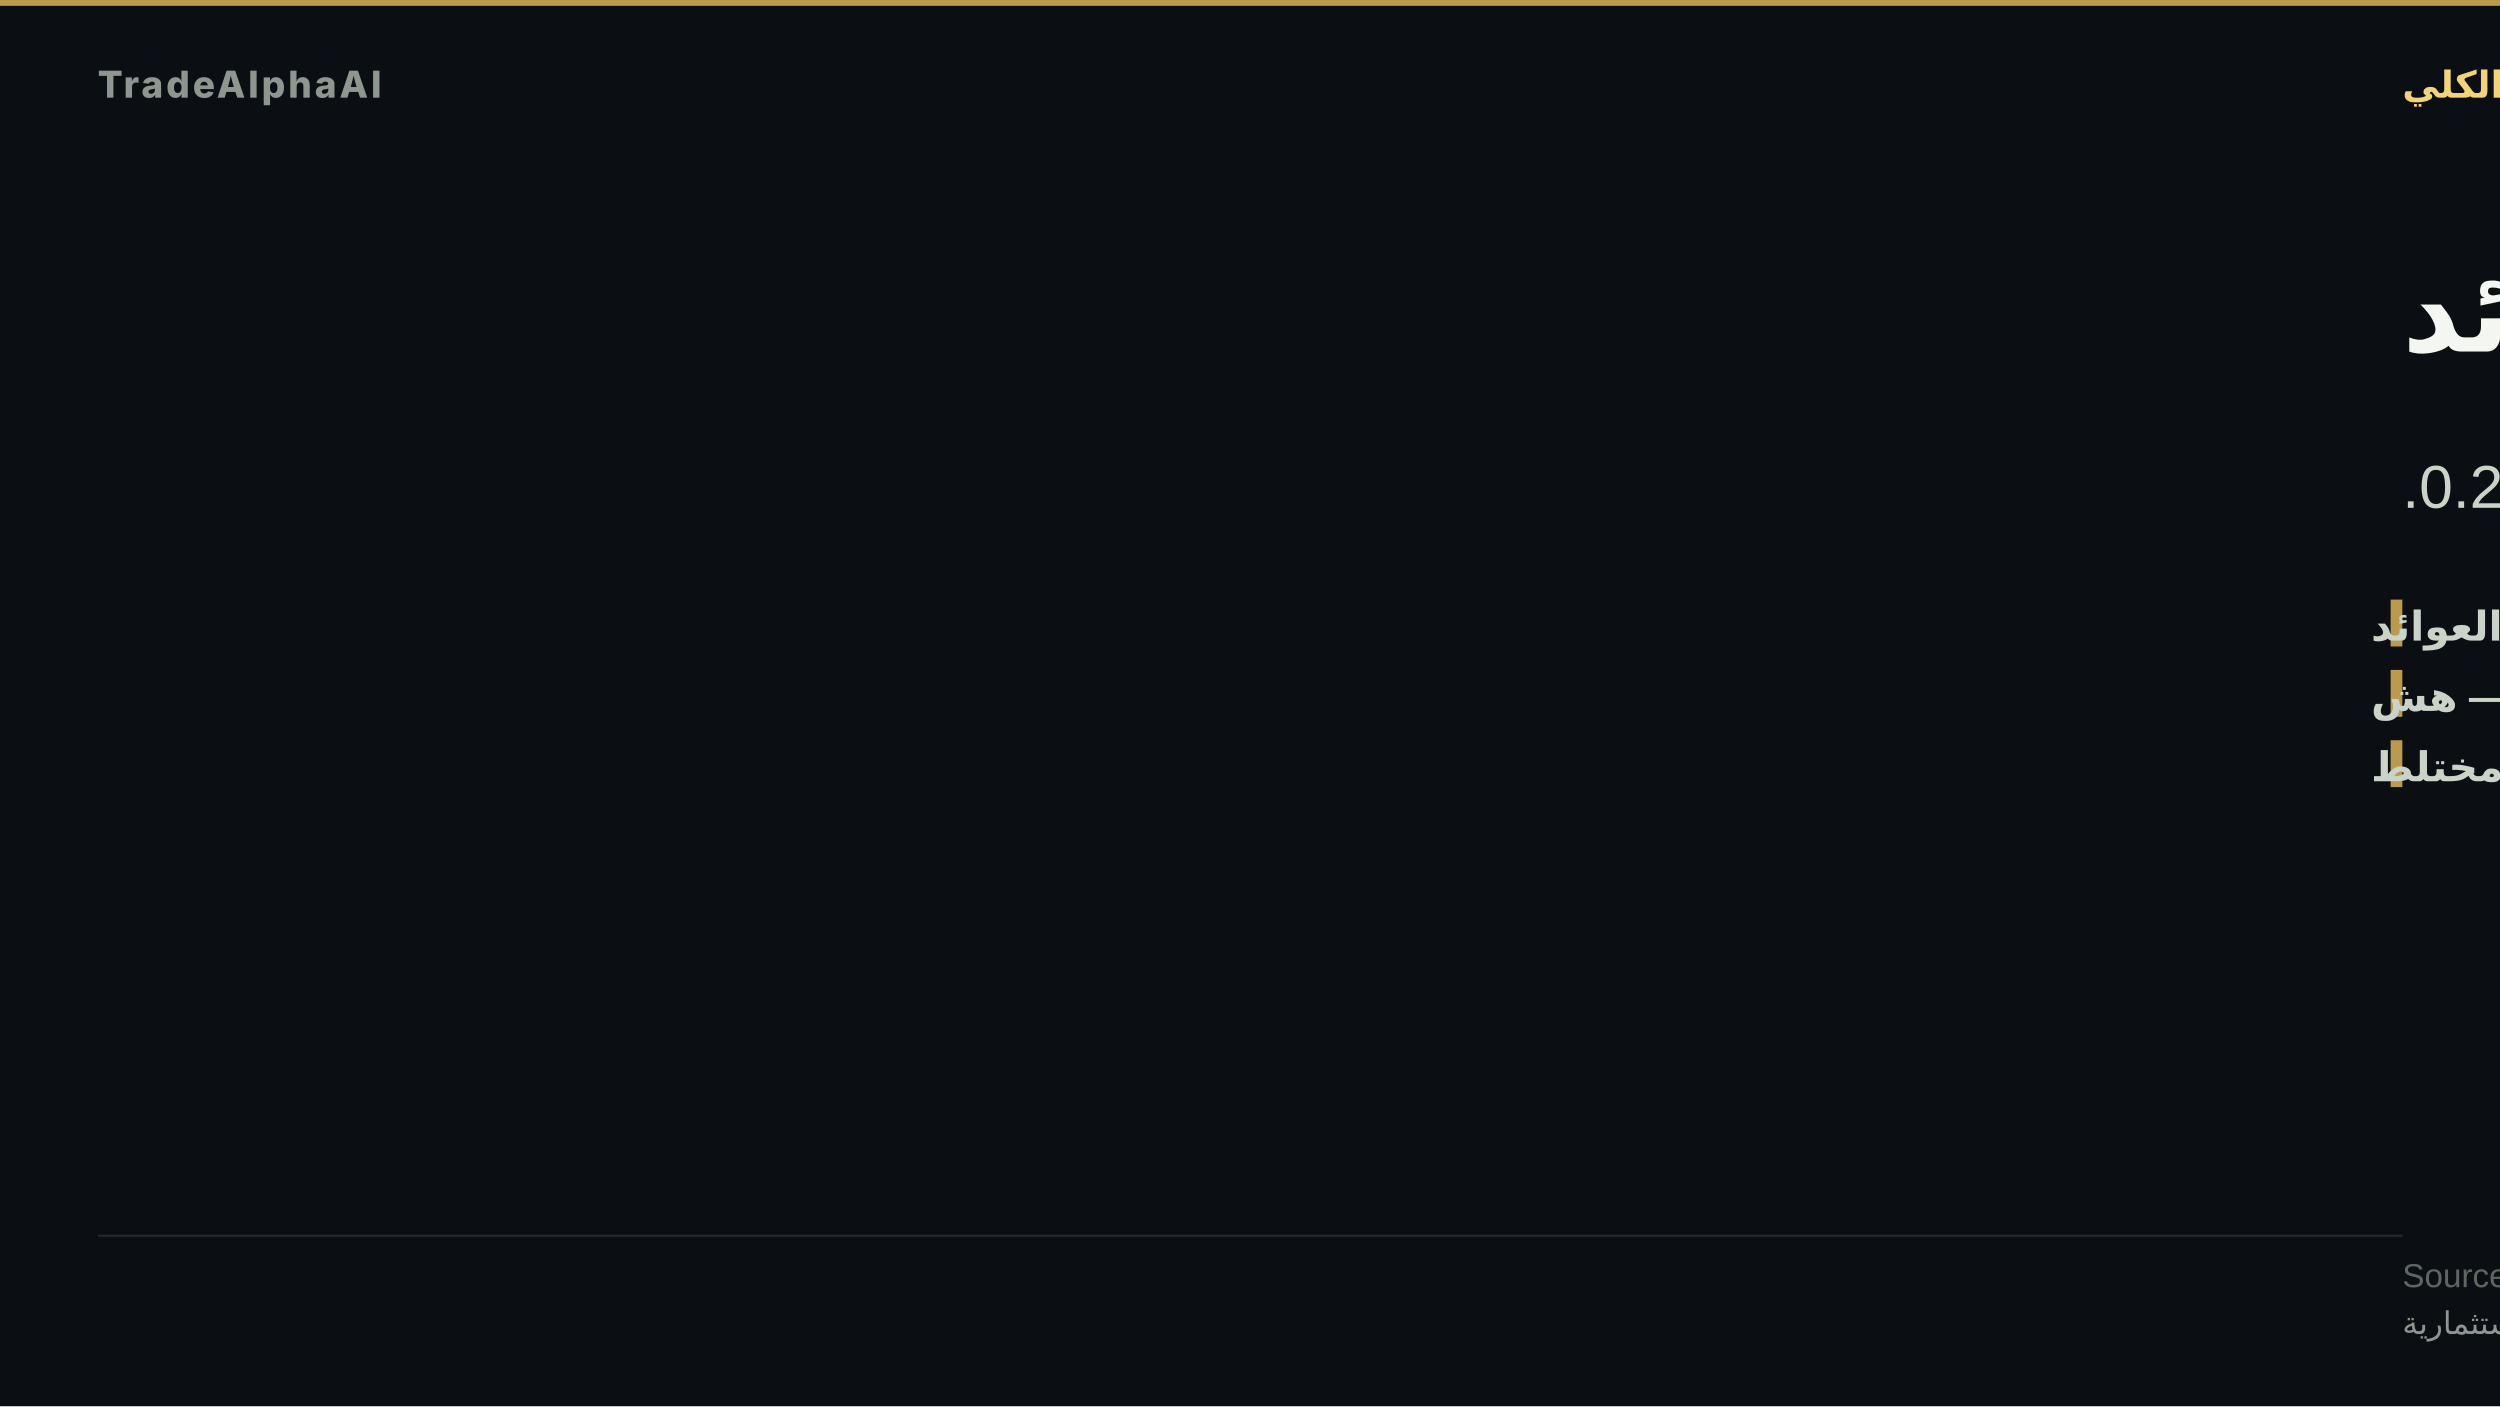
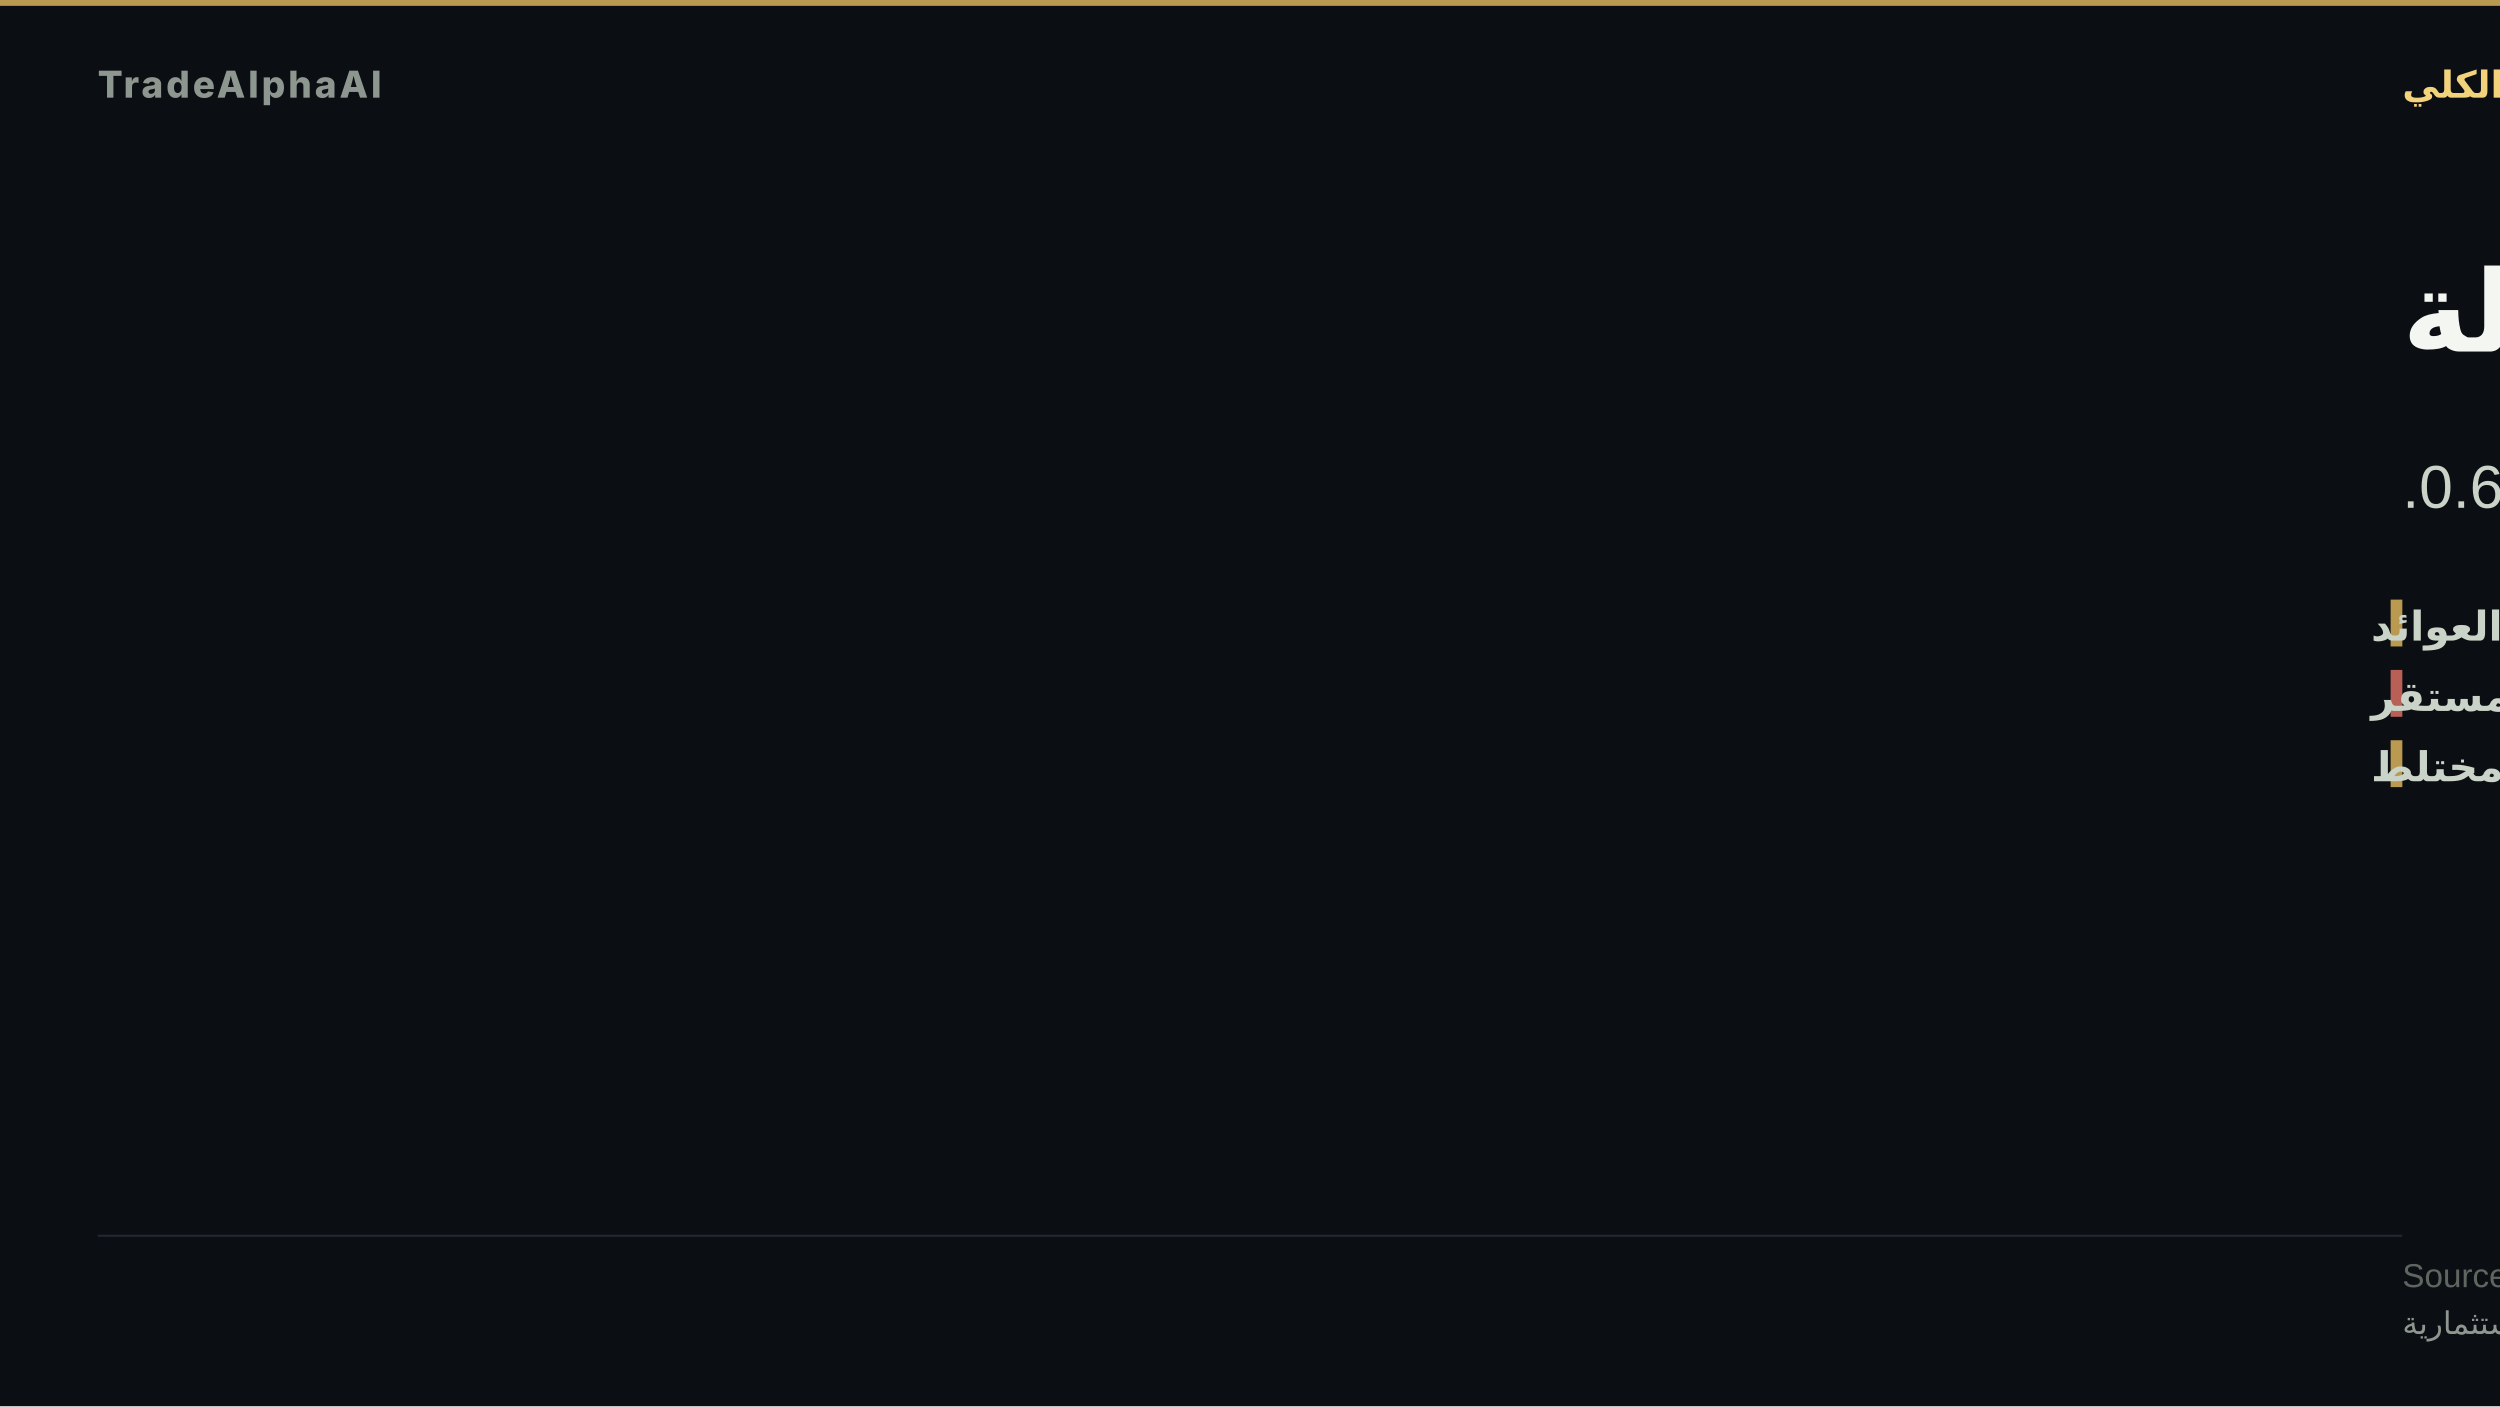
- <svg xmlns="http://www.w3.org/2000/svg" width="1280" height="720" viewBox="0 0 1280 720" role="img" aria-label="ضغط العوائد">
+ <svg xmlns="http://www.w3.org/2000/svg" width="1280" height="720" viewBox="0 0 1280 720" role="img" aria-label="ضغط سيولة">
  <rect width="1280" height="720" fill="#0b0e13" />
  <rect x="0" y="0" width="1280" height="3" fill="#d8b15a" opacity="0.85" />
  <text x="50" y="50" font-family="'Inter','Segoe UI','Helvetica Neue',Arial,sans-serif" font-size="19" font-weight="800" letter-spacing="1.5" fill="#8d978f" text-anchor="start">TradeAlphaAI</text>
  <text x="1230" y="50" font-family="'Tajawal','Cairo','Segoe UI',Arial,sans-serif" font-size="19" font-weight="700" letter-spacing="0" fill="#f2d27b" text-anchor="end" direction="rtl">النظام الكلي</text>
-   <text x="1230" y="180" font-family="'Tajawal','Cairo','Segoe UI',Arial,sans-serif" font-size="58" font-weight="800" fill="#f4f7f1" text-anchor="end" direction="rtl">ضغط العوائد</text>
-   <text x="1230" y="260" font-family="'Tajawal','Cairo','Segoe UI',Arial,sans-serif" font-size="31" font-weight="500" fill="#cad3c7" text-anchor="end" direction="rtl">سيولة ضغط العوائد · استقرار هش · اتساق 0.2.</text>
+   <text x="1230" y="180" font-family="'Tajawal','Cairo','Segoe UI',Arial,sans-serif" font-size="58" font-weight="800" fill="#f4f7f1" text-anchor="end" direction="rtl">ضغط سيولة</text>
+   <text x="1230" y="260" font-family="'Tajawal','Cairo','Segoe UI',Arial,sans-serif" font-size="31" font-weight="500" fill="#cad3c7" text-anchor="end" direction="rtl">سيولة ضغط العوائد · استقرار غير مستقر · اتساق 0.6.</text>
  <rect x="1224" y="307" width="6" height="24" fill="#d8b15a" opacity="0.85" />
  <text x="1214" y="328" font-family="'Tajawal','Cairo','Segoe UI',Arial,sans-serif" font-size="21" font-weight="600" fill="#cad3c7" text-anchor="end" direction="rtl">السيولة — ضغط العوائد</text>
-   <rect x="1224" y="343" width="6" height="24" fill="#d8b15a" opacity="0.85" />
-   <text x="1214" y="364" font-family="'Tajawal','Cairo','Segoe UI',Arial,sans-serif" font-size="21" font-weight="600" fill="#cad3c7" text-anchor="end" direction="rtl">الاستقرار — هش</text>
+   <rect x="1224" y="343" width="6" height="24" fill="#d66e60" opacity="0.85" />
+   <text x="1214" y="364" font-family="'Tajawal','Cairo','Segoe UI',Arial,sans-serif" font-size="21" font-weight="600" fill="#cad3c7" text-anchor="end" direction="rtl">الاستقرار — غير مستقر</text>
  <rect x="1224" y="379" width="6" height="24" fill="#d8b15a" opacity="0.85" />
  <text x="1214" y="400" font-family="'Tajawal','Cairo','Segoe UI',Arial,sans-serif" font-size="21" font-weight="600" fill="#cad3c7" text-anchor="end" direction="rtl">الاتساع — مختلط</text>
  <rect x="50" y="632.2" width="1180" height="1" fill="rgba(148,163,184,0.18)" />
  <text x="1230" y="659" font-family="'Tajawal','Cairo','Segoe UI',Arial,sans-serif" font-size="17" fill="#5d675f" text-anchor="end" direction="rtl">Source: TradeAlphaAI macro-reactions + liquidity-regime artifacts</text>
  <text x="1230" y="683" font-family="'Tajawal','Cairo','Segoe UI',Arial,sans-serif" font-size="16" fill="#8d978f" text-anchor="end" direction="rtl">استخبارات سوق تعليمية — ليست نصيحة استثمارية</text>
</svg>
